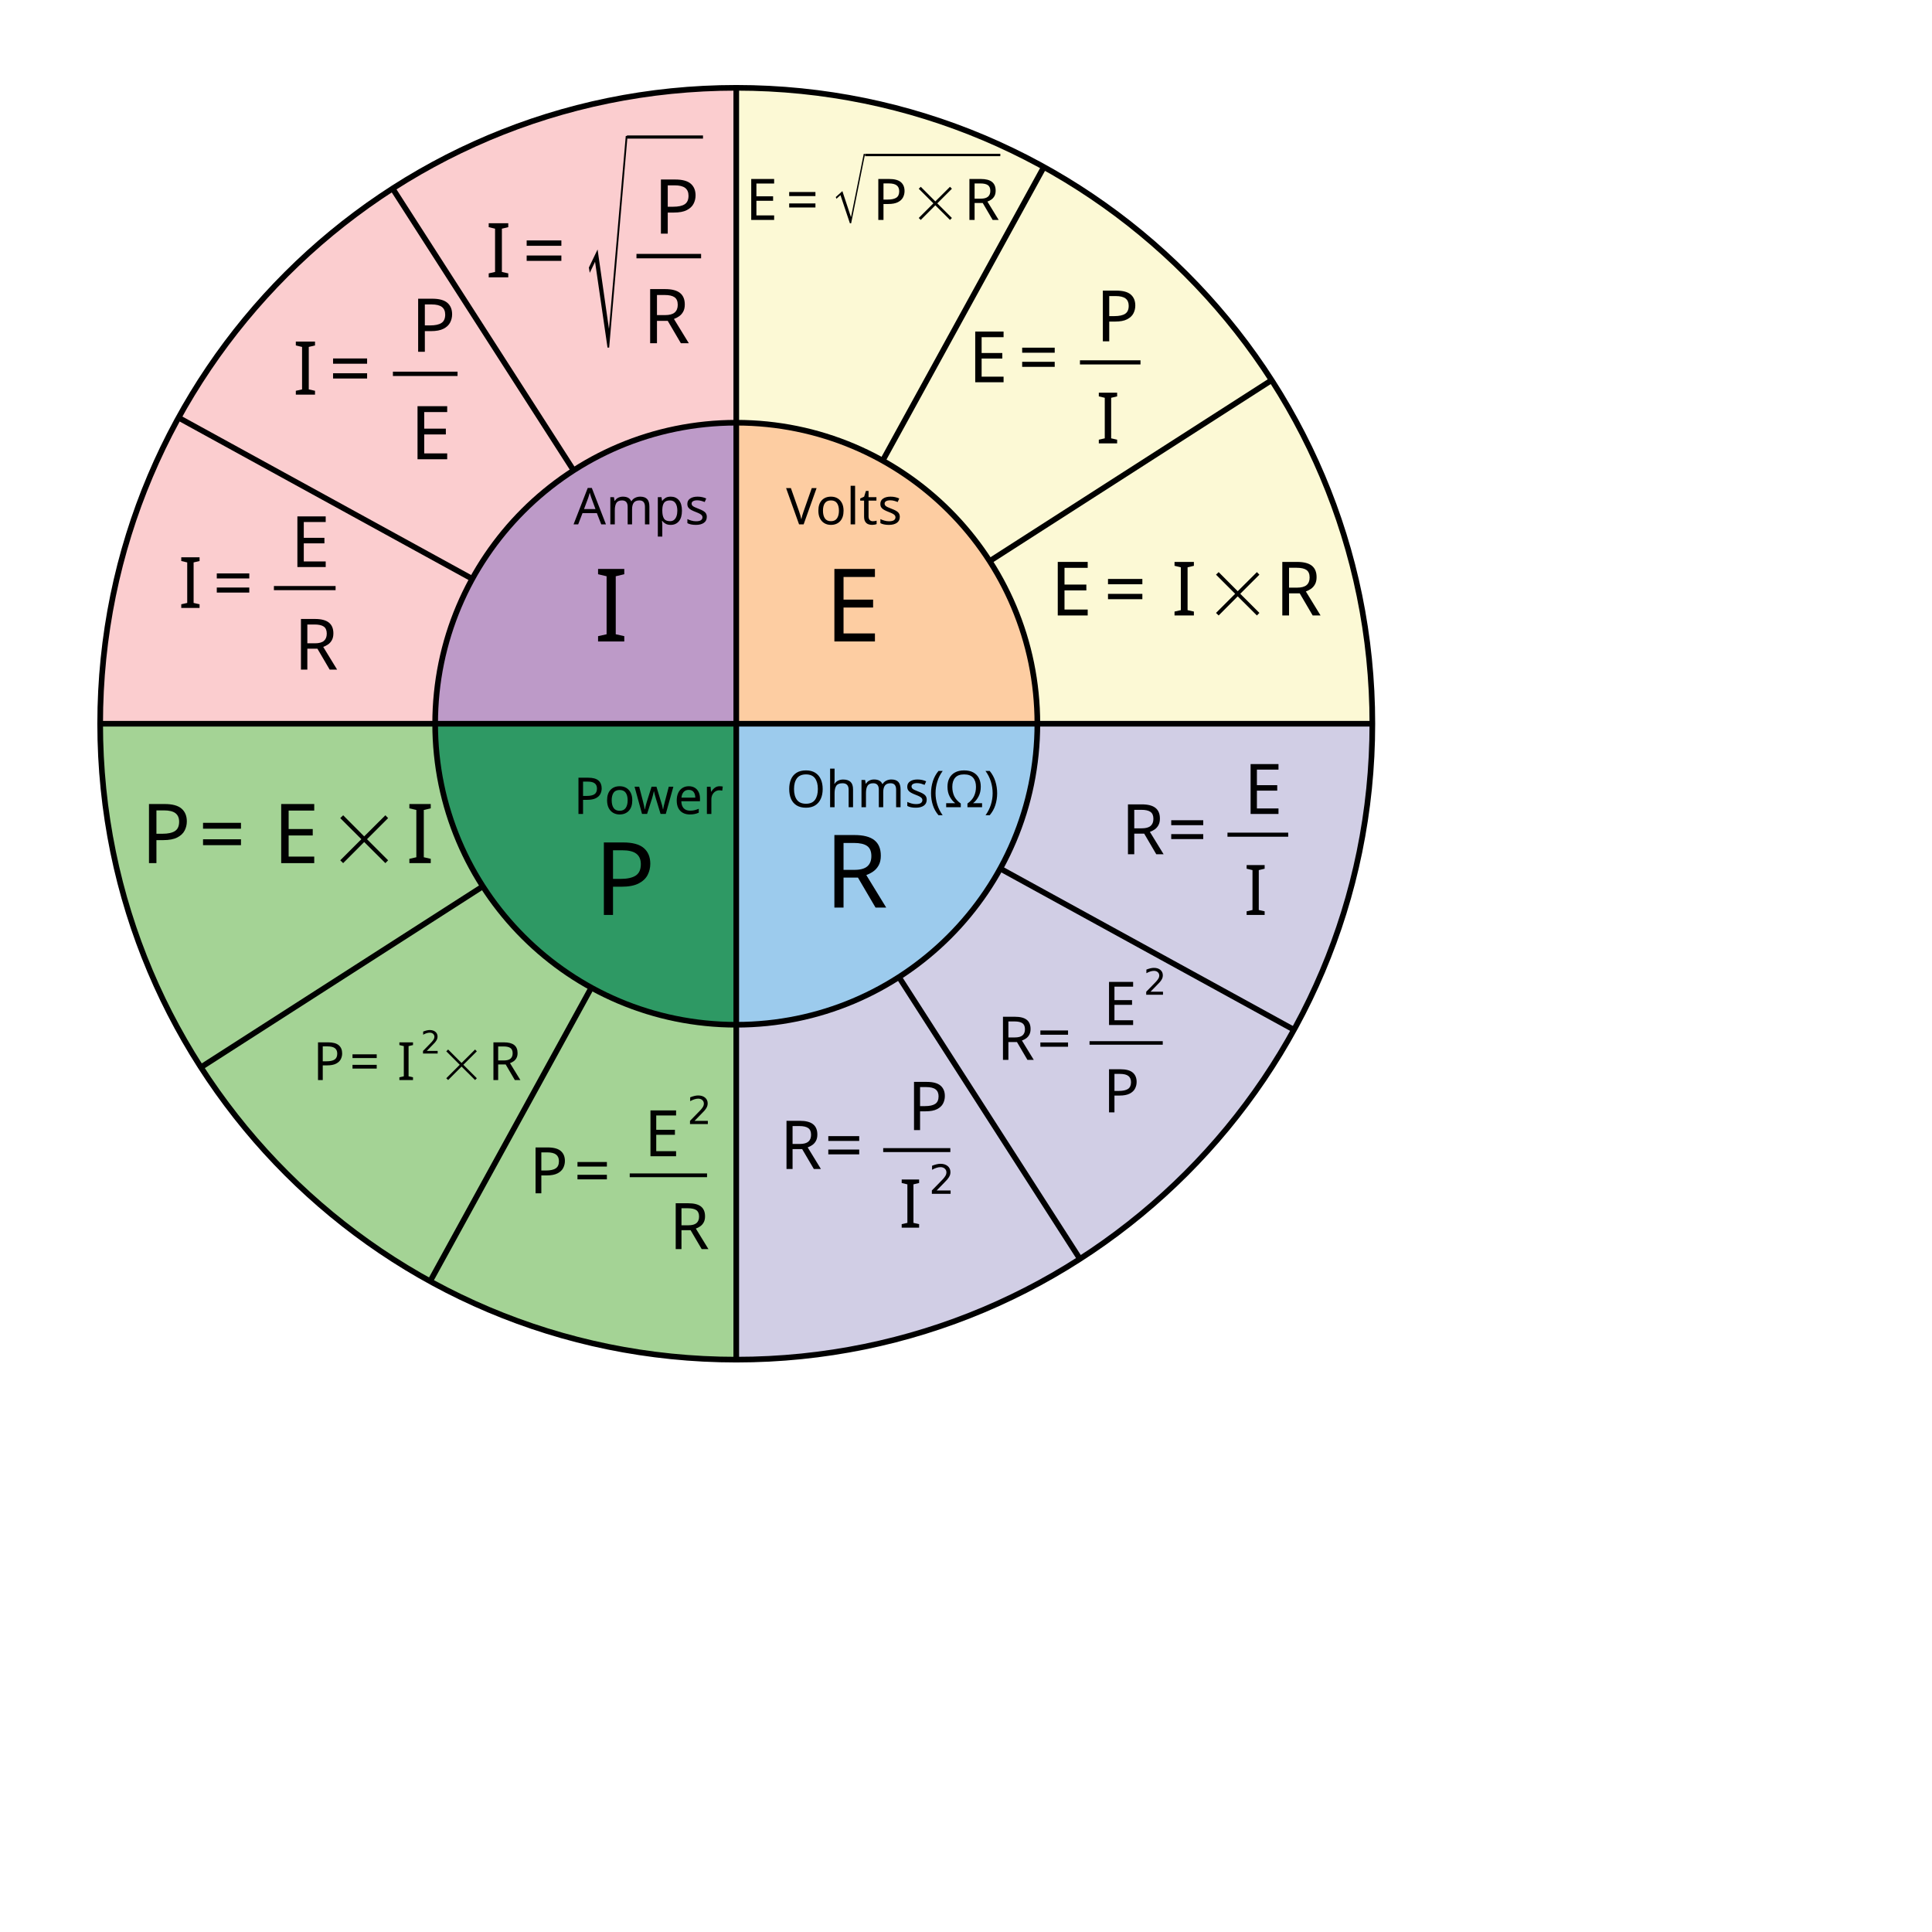
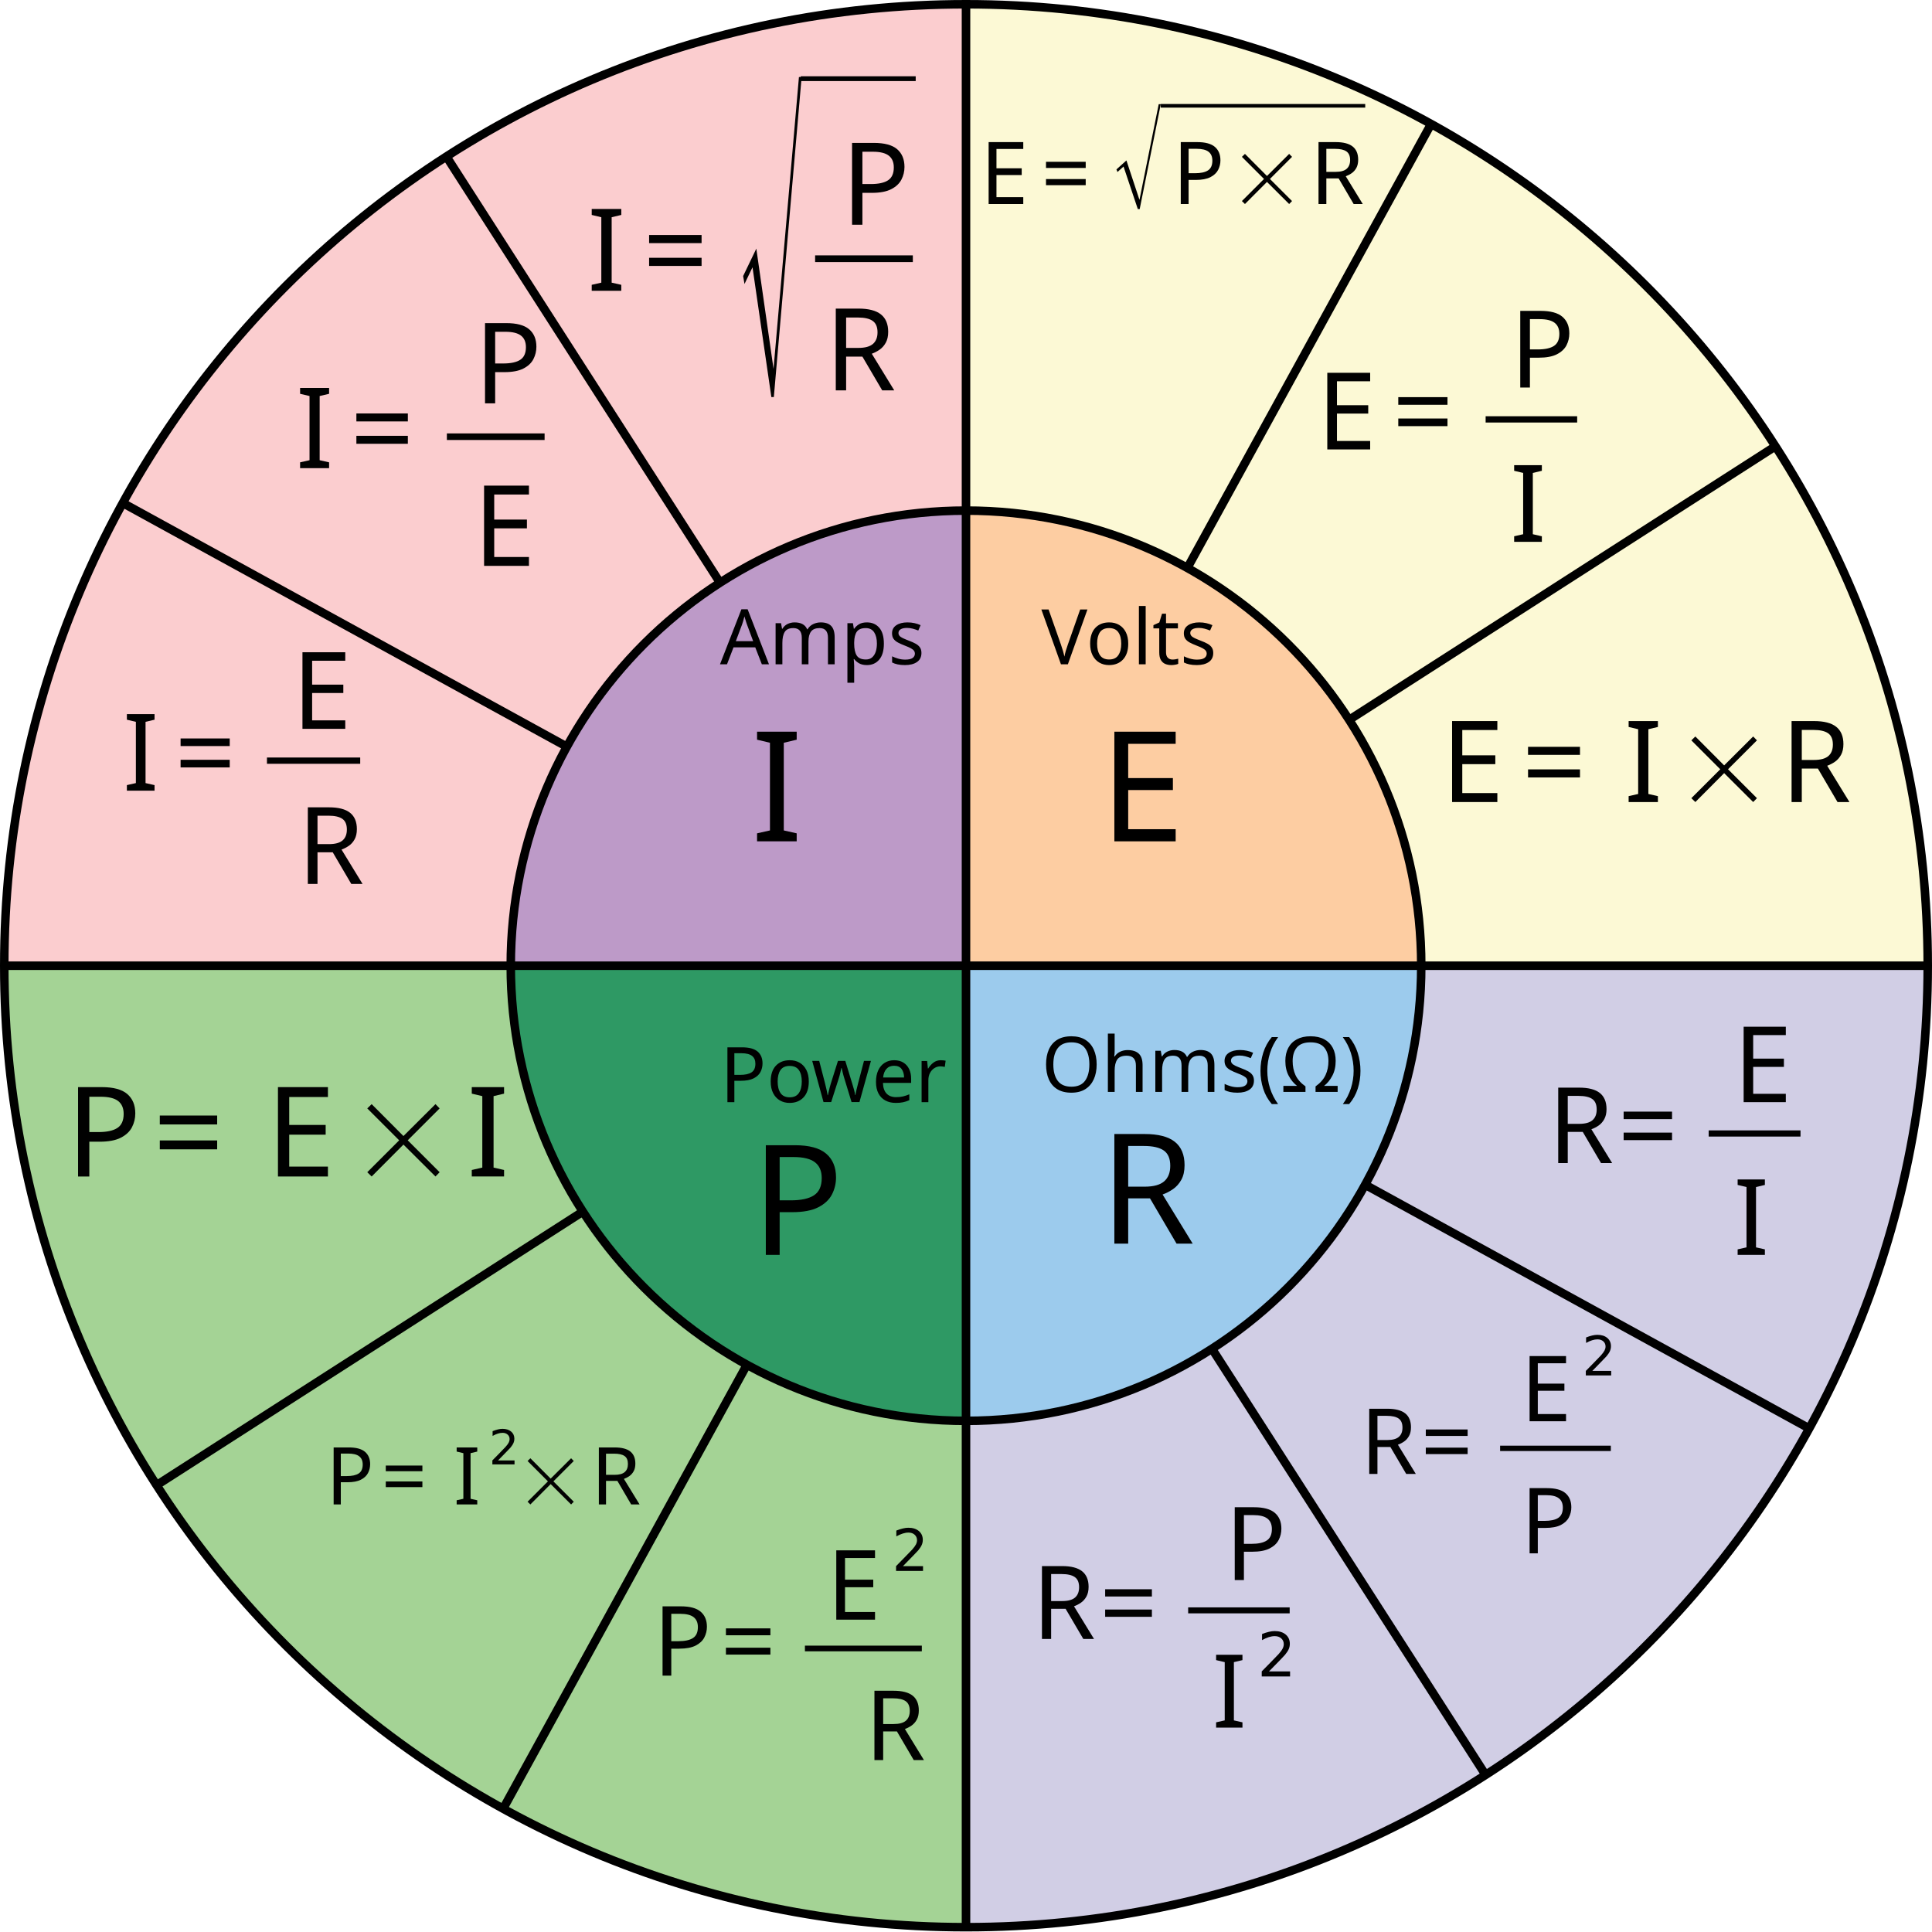
- <svg xmlns="http://www.w3.org/2000/svg" version="1.1" x="0px" y="0px" width="1000px" height="1000px" viewBox="0 0 1000 1000" enable-background="new 0 0 1000 1000" xml:space="preserve" id="svg457">
+ <svg xmlns="http://www.w3.org/2000/svg" version="1.1" x="0px" y="0px" width="661.404" height="661.215" viewBox="0 0 661.404 661.215" enable-background="new 0 0 1000 1000" xml:space="preserve" id="svg457">
  <defs id="defs461" />
-   <g id="Layer_3" transform="matrix(0.7303348,0,0,0.7301257,13.60196,11.85703)">
+   <g id="Layer_3" transform="matrix(0.7303348,0,0,0.7301257,-36.78404,-32.13723)">
    <path fill="#fcf9d5" d="m 503.253,46.032 c 249.178,0 450.81,201.631 450.81,450.809 l -450.656,-0.408 z" id="path236" />
    <path fill="#d1cee5" d="m 503.253,946.834 c 249.178,0 450.81,-201.632 450.81,-450.809 l -450.656,0.408 z" id="path238" />
    <path fill="#fbcdcf" d="m 503.562,46.03 c -249.178,0 -450.81,201.631 -450.81,450.808 l 450.656,-0.408 z" id="path240" />
    <path fill="#a4d395" d="m 503.565,946.834 c -249.178,0 -450.81,-201.632 -450.81,-450.809 l 450.656,0.408 z" id="path242" />
  </g>
-   <g id="Layer_2" transform="matrix(0.7303348,0,0,0.7301257,13.60196,11.85703)">
+   <g id="Layer_2" transform="matrix(0.7303348,0,0,0.7301257,-36.78404,-32.13723)">
    <path fill="#fdcda2" d="m 503.175,496.825 10e-4,-213.396 c 117.951,0 213.396,95.444 213.396,213.396 z" id="path245" />
    <path fill="#bd9ac8" d="m 503.175,496.824 -0.001,-213.396 c -117.951,0 -213.396,95.444 -213.396,213.396 z" id="path247" />
    <path fill="#9ccbed" d="m 503.175,496.824 10e-4,213.396 c 117.951,0 213.396,-95.444 213.396,-213.396 z" id="path249" />
    <path fill="#2e9964" d="m 503.175,496.824 -0.001,213.396 c -117.951,0 -213.396,-95.444 -213.396,-213.396 z" id="path251" />
  </g>
-   <g id="Layer_1" transform="matrix(0.7303348,0,0,0.7301257,13.60196,11.85703)">
+   <g id="Layer_1" transform="matrix(0.7303348,0,0,0.7301257,-36.78404,-32.13723)">
    <circle fill="none" stroke="#000000" stroke-width="4" stroke-miterlimit="10" cx="503.175" cy="496.825" r="450.809" id="circle254" />
    <line fill="none" stroke="#000000" stroke-width="4" stroke-miterlimit="10" x1="606.833" y1="310.5" x2="721.247" y2="102.062" id="line256" />
    <line fill="none" stroke="#000000" stroke-width="4" stroke-miterlimit="10" x1="682.775" y1="381.531" x2="882.586" y2="253.263" id="line258" />
    <line fill="none" stroke="#000000" stroke-width="4" stroke-miterlimit="10" x1="690.309" y1="599.544" x2="898.429" y2="713.783" id="line260" />
    <line fill="none" stroke="#000000" stroke-width="4" stroke-miterlimit="10" x1="618.491" y1="676.458" x2="746.737" y2="876.234" id="line262" />
    <line fill="none" stroke="#000000" stroke-width="4" stroke-miterlimit="10" x1="400.456" y1="683.956" x2="286.216" y2="892.078" id="line264" />
    <line fill="none" stroke="#000000" stroke-width="4" stroke-miterlimit="10" x1="323.54" y1="612.141" x2="123.765" y2="740.386" id="line266" />
    <line fill="none" stroke="#000000" stroke-width="4" stroke-miterlimit="10" x1="316.075" y1="394.123" x2="107.922" y2="279.866" id="line268" />
    <line fill="none" stroke="#000000" stroke-width="4" stroke-miterlimit="10" x1="387.858" y1="317.188" x2="259.614" y2="117.415" id="line270" />
    <circle fill="none" stroke="#000000" stroke-width="4" stroke-miterlimit="10" cx="503.175" cy="496.824" r="213.396" id="circle272" />
    <line fill="none" stroke="#000000" stroke-width="4" stroke-miterlimit="10" x1="52.366" y1="496.825" x2="953.984" y2="496.825" id="line274" />
    <line fill="none" stroke="#000000" stroke-width="4" stroke-miterlimit="10" x1="503.175" y1="46.016" x2="503.175" y2="947.633" id="line276" />
  </g>
-   <g id="Layer_5" transform="matrix(0.7303348,0,0,0.7301257,13.60196,11.85703)">
+   <g id="Layer_5" transform="matrix(0.7303348,0,0,0.7301257,-36.78404,-32.13723)">
    <text transform="translate(538.5,355.5)" font-family="TimesNewRomanPSMT" font-size="36px" id="text279">Volts</text>
    <text transform="translate(387.8584,355.5)" font-family="TimesNewRomanPSMT" font-size="36px" id="text281">Amps</text>
    <text transform="translate(387.8584,560.79)" font-family="TimesNewRomanPSMT" font-size="36px" id="text283">Power</text>
    <text transform="translate(538.5,556)" font-family="TimesNewRomanPSMT" font-size="36px" id="text285">Ohms(Ω)</text>
    <text transform="translate(565.7344,438.5)" font-family="TimesNewRomanPS-BoldMT" font-size="72px" id="text287">E</text>
    <text transform="translate(565.7344,627.1406)" font-family="TimesNewRomanPS-BoldMT" font-size="72px" id="text289">R</text>
    <text transform="translate(402.3584,632.3926)" font-family="TimesNewRomanPS-BoldMT" font-size="72px" id="text291">P</text>
    <text transform="translate(402.3584,438.5)" font-family="TimesNewRomanPS-BoldMT" font-size="72px" id="text293">I</text>
  </g>
-   <g id="Layer_4" transform="matrix(0.7303348,0,0,0.7301257,13.60196,11.85703)">
+   <g id="Layer_4" transform="matrix(0.7303348,0,0,0.7301257,-36.78404,-32.13723)">
    <g id="g310">
      <text transform="translate(509.8467,139.6763)" fill="#010101" font-family="TimesNewRomanPS-ItalicMT" font-size="40.653px" id="text296">E</text>
      <text transform="translate(538.3955,139.6763)" fill="#010101" font-family="OpenSymbol" font-size="40.653px" id="text298">=</text>
-       <polygon fill="#010101" points="578.375,119.236 584.488,137.725 593.508,92.861 594.468,92.853 584.594,142.051 583.712,142.051 577.021,122.103 574.173,124.672 573.694,123.447 " id="polygon300" />
+       <polygon fill="#010101" points="593.508,92.861 594.468,92.853 584.594,142.051 583.712,142.051 577.021,122.103 574.173,124.672 573.694,123.447 578.375,119.236 584.488,137.725 " id="polygon300" />
      <rect x="594.472" y="92.778" fill="#010101" width="95.837" height="1.699" id="rect302" />
      <text transform="translate(599.9092,139.6763)" fill="#010101" font-family="TimesNewRomanPS-ItalicMT" font-size="40.653px" id="text304">P</text>
-       <polygon fill="#010101" points="644.254,126.535 654.654,116.174 656.005,117.563 645.645,127.926 656.005,138.287 654.654,139.676 644.254,129.315 633.932,139.676 632.501,138.287 642.862,127.926 632.501,117.563 633.932,116.174 " id="polygon306" />
+       <polygon fill="#010101" points="656.005,117.563 645.645,127.926 656.005,138.287 654.654,139.676 644.254,129.315 633.932,139.676 632.501,138.287 642.862,127.926 632.501,117.563 633.932,116.174 644.254,126.535 654.654,116.174 " id="polygon306" />
      <text transform="translate(664.4775,139.6743)" fill="#010101" font-family="TimesNewRomanPS-ItalicMT" font-size="40.653px" id="text308">R</text>
    </g>
    <g id="g322">
      <text transform="translate(667.6562,254.748)" fill="#010101" font-family="TimesNewRomanPS-ItalicMT" font-size="50.322px" id="text312">E</text>
      <text transform="translate(702.9922,254.748)" fill="#010101" font-family="OpenSymbol" font-size="50.322px" id="text314">=</text>
      <text transform="translate(758.1035,225.7168)" fill="#010101" font-family="TimesNewRomanPS-ItalicMT" font-size="50.322px" id="text316">P</text>
      <rect x="746.75" y="239.184" fill="#010101" width="42.909" height="2.946" id="rect318" />
      <text transform="translate(758.1035,298.0762)" fill="#010101" font-family="TimesNewRomanPS-ItalicMT" font-size="50.322px" id="text320">I</text>
    </g>
    <g id="g334">
      <text transform="translate(725.8672,420.0771)" fill="#010101" font-family="TimesNewRomanPS-ItalicMT" font-size="53.172px" id="text324">E</text>
      <text transform="translate(763.6504,420.0771)" fill="#010101" font-family="OpenSymbol" font-size="53.172px" id="text326">=</text>
      <text transform="translate(811.6562,420.0771)" fill="#010101" font-family="TimesNewRomanPS-ItalicMT" font-size="53.172px" id="text328">I</text>
-       <polygon fill="#010101" points="858.553,402.891 872.158,389.337 873.924,391.154 860.372,404.708 873.924,418.261 872.158,420.078 858.553,406.525 845.054,420.078 843.183,418.261 856.735,404.708 843.183,391.154 845.054,389.337 " id="polygon330" />
+       <polygon fill="#010101" points="873.924,391.154 860.372,404.708 873.924,418.261 872.158,420.078 858.553,406.525 845.054,420.078 843.183,418.261 856.735,404.708 843.183,391.154 845.054,389.337 858.553,402.891 872.158,389.337 " id="polygon330" />
      <text transform="translate(885.0059,420.0791)" fill="#010101" font-family="TimesNewRomanPS-ItalicMT" font-size="53.172px" id="text332">R</text>
    </g>
    <g id="g346">
      <text transform="translate(775.9795,589.3447)" fill="#010101" font-family="TimesNewRomanPS-ItalicMT" font-size="49.509px" id="text336">R</text>
      <text transform="translate(808.6758,589.3447)" fill="#010101" font-family="OpenSymbol" font-size="49.509px" id="text338">=</text>
      <text transform="translate(862.8955,560.79)" fill="#010101" font-family="TimesNewRomanPS-ItalicMT" font-size="49.509px" id="text340">E</text>
      <rect x="851.303" y="574.034" fill="#010101" width="43.045" height="2.896" id="rect342" />
      <text transform="translate(862.8955,632.3926)" fill="#010101" font-family="TimesNewRomanPS-ItalicMT" font-size="49.509px" id="text344">I</text>
    </g>
    <g id="g360">
      <text transform="translate(688.0371,735.1104)" fill="#010101" font-family="TimesNewRomanPS-ItalicMT" font-size="42.816px" id="text348">R</text>
      <text transform="translate(716.3145,735.1104)" fill="#010101" font-family="OpenSymbol" font-size="42.816px" id="text350">=</text>
      <text transform="translate(763.2041,710.4111)" fill="#010101" font-family="TimesNewRomanPS-ItalicMT" font-size="42.816px" id="text352">E</text>
      <text transform="translate(791.8379,688.9365)" fill="#010101" font-family="DejaVuSans" font-size="25.669px" id="text354">2</text>
      <rect x="753.539" y="721.865" fill="#010101" width="51.898" height="2.507" id="rect356" />
      <text transform="translate(763.2031,772.333)" fill="#010101" font-family="TimesNewRomanPS-ItalicMT" font-size="42.816px" id="text358">P</text>
    </g>
    <g id="g374">
      <text transform="translate(534.1426,812.4785)" fill="#010101" font-family="TimesNewRomanPS-ItalicMT" font-size="47.831px" id="text362">R</text>
      <text transform="translate(565.7344,812.4785)" fill="#010101" font-family="OpenSymbol" font-size="47.831px" id="text364">=</text>
      <text transform="translate(624.5078,784.8857)" fill="#010101" font-family="TimesNewRomanPS-ItalicMT" font-size="47.831px" id="text366">P</text>
      <rect x="607.312" y="797.683" fill="#010101" width="47.583" height="2.801" id="rect368" />
      <text transform="translate(618.5127,854.0645)" fill="#010101" font-family="TimesNewRomanPS-ItalicMT" font-size="47.831px" id="text370">I</text>
      <text transform="translate(639.7061,830.0723)" fill="#010101" font-family="DejaVuSans" font-size="28.676px" id="text372">2</text>
    </g>
    <g id="g390">
      <text transform="translate(325.5762,180.3594)" fill="#010101" font-family="TimesNewRomanPS-ItalicMT" font-size="53.714px" id="text376">I</text>
      <text transform="translate(351.6191,180.3594)" fill="#010101" font-family="OpenSymbol" font-size="53.714px" id="text378">=</text>
-       <polygon fill="#010101" points="404.89,160.596 412.958,216.995 424.864,80.144 426.127,80.12 413.099,230.188 411.932,230.188 403.101,169.342 399.343,177.179 398.712,173.442 " id="polygon380" />
+       <polygon fill="#010101" points="424.864,80.144 426.127,80.12 413.099,230.188 411.932,230.188 403.101,169.342 399.343,177.179 398.712,173.442 404.89,160.596 412.958,216.995 " id="polygon380" />
      <rect x="425.715" y="79.78" fill="#010101" width="53.884" height="2.245" id="rect382" />
      <text transform="translate(444.5703,149.377)" fill="#010101" font-family="TimesNewRomanPS-ItalicMT" font-size="53.714px" id="text384">P</text>
      <rect x="432.45" y="163.75" fill="#010101" width="45.802" height="3.142" id="rect386" />
      <text transform="translate(436.9365,227.0625)" fill="#010101" font-family="TimesNewRomanPS-ItalicMT" font-size="53.714px" id="text388">R</text>
    </g>
    <g id="g402">
      <text transform="translate(188.9248,263.5337)" fill="#010101" font-family="TimesNewRomanPS-ItalicMT" font-size="52.687px" id="text392">I</text>
      <text transform="translate(214.4678,263.5337)" fill="#010101" font-family="OpenSymbol" font-size="52.687px" id="text394">=</text>
      <text transform="translate(272.6104,233.144)" fill="#010101" font-family="TimesNewRomanPS-ItalicMT" font-size="52.687px" id="text396">P</text>
      <rect x="259.836" y="247.236" fill="#010101" width="45.809" height="3.082" id="rect398" />
      <text transform="translate(272.1699,309.3384)" fill="#010101" font-family="TimesNewRomanPS-ItalicMT" font-size="52.687px" id="text400">E</text>
    </g>
    <g id="g414">
      <text transform="translate(107.8252,414.751)" fill="#010101" font-family="TimesNewRomanPS-ItalicMT" font-size="50.281px" id="text404">I</text>
      <text transform="translate(132.2041,414.751)" fill="#010101" font-family="OpenSymbol" font-size="50.281px" id="text406">=</text>
      <text transform="translate(187.2676,385.748)" fill="#010101" font-family="TimesNewRomanPS-ItalicMT" font-size="50.281px" id="text408">E</text>
      <rect x="175.499" y="399.199" fill="#010101" width="43.715" height="2.943" id="rect410" />
      <text transform="translate(189.7881,458.4639)" fill="#010101" font-family="TimesNewRomanPS-ItalicMT" font-size="50.281px" id="text412">R</text>
    </g>
    <g id="g426">
      <text transform="translate(81.2695,595.6504)" fill="#010101" font-family="TimesNewRomanPS-ItalicMT" font-size="58.685px" id="text416">P</text>
      <text transform="translate(121.9893,595.6504)" fill="#010101" font-family="OpenSymbol" font-size="58.685px" id="text418">=</text>
      <text transform="translate(174.9717,595.6504)" fill="#010101" font-family="TimesNewRomanPS-ItalicMT" font-size="58.685px" id="text420">E</text>
-       <polygon fill="#010101" points="239.479,576.682 254.494,561.724 256.443,563.727 241.487,578.688 256.443,593.645 254.494,595.647 239.479,580.69 224.58,595.647 222.515,593.645 237.477,578.688 222.515,563.727 224.58,561.724 " id="polygon422" />
+       <polygon fill="#010101" points="256.443,563.727 241.487,578.688 256.443,593.645 254.494,595.647 239.479,580.69 224.58,595.647 222.515,593.645 237.477,578.688 222.515,563.727 224.58,561.724 239.479,576.682 254.494,561.724 " id="polygon422" />
      <text transform="translate(269.1631,595.6455)" fill="#010101" font-family="TimesNewRomanPS-ItalicMT" font-size="58.685px" id="text424">I</text>
    </g>
    <g id="g440">
      <text transform="translate(203.1196,749.4219)" fill="#010101" font-family="TimesNewRomanPS-ItalicMT" font-size="37.456px" id="text428">P</text>
      <text transform="translate(229.1079,749.4219)" fill="#010101" font-family="OpenSymbol" font-size="37.456px" id="text430">=</text>
      <text transform="translate(262.9243,749.4219)" fill="#010101" font-family="TimesNewRomanPS-ItalicMT" font-size="37.456px" id="text432">I</text>
      <text transform="translate(279.522,730.6348)" fill="#010101" font-family="DejaVuSans" font-size="22.456px" id="text434">2</text>
-       <polygon fill="#010101" points="308.485,737.314 318.069,727.769 319.313,729.05 309.767,738.596 319.313,748.143 318.069,749.424 308.485,739.877 298.976,749.424 297.658,748.143 307.208,738.596 297.658,729.05 298.976,727.769 " id="polygon436" />
+       <polygon fill="#010101" points="319.313,729.05 309.767,738.596 319.313,748.143 318.069,749.424 308.485,739.877 298.976,749.424 297.658,748.143 307.208,738.596 297.658,729.05 298.976,727.769 308.485,737.314 318.069,727.769 " id="polygon436" />
      <text transform="translate(327.436,749.4258)" fill="#010101" font-family="TimesNewRomanPS-ItalicMT" font-size="37.456px" id="text438">R</text>
    </g>
    <g id="g454">
      <text transform="translate(356.5122,829.6992)" fill="#010101" font-family="TimesNewRomanPS-ItalicMT" font-size="45.521px" id="text442">P</text>
      <text transform="translate(388.0952,829.6992)" fill="#010101" font-family="OpenSymbol" font-size="45.521px" id="text444">=</text>
      <text transform="translate(437.9487,803.4424)" fill="#010101" font-family="TimesNewRomanPS-ItalicMT" font-size="45.521px" id="text446">E</text>
      <text transform="translate(468.3911,780.6104)" fill="#010101" font-family="DejaVuSans" font-size="27.291px" id="text448">2</text>
      <rect x="427.671" y="815.621" fill="#010101" width="54.799" height="2.664" id="rect450" />
      <text transform="translate(455.8345,869.2764)" fill="#010101" font-family="TimesNewRomanPS-ItalicMT" font-size="45.521px" id="text452">R</text>
    </g>
  </g>
</svg>
